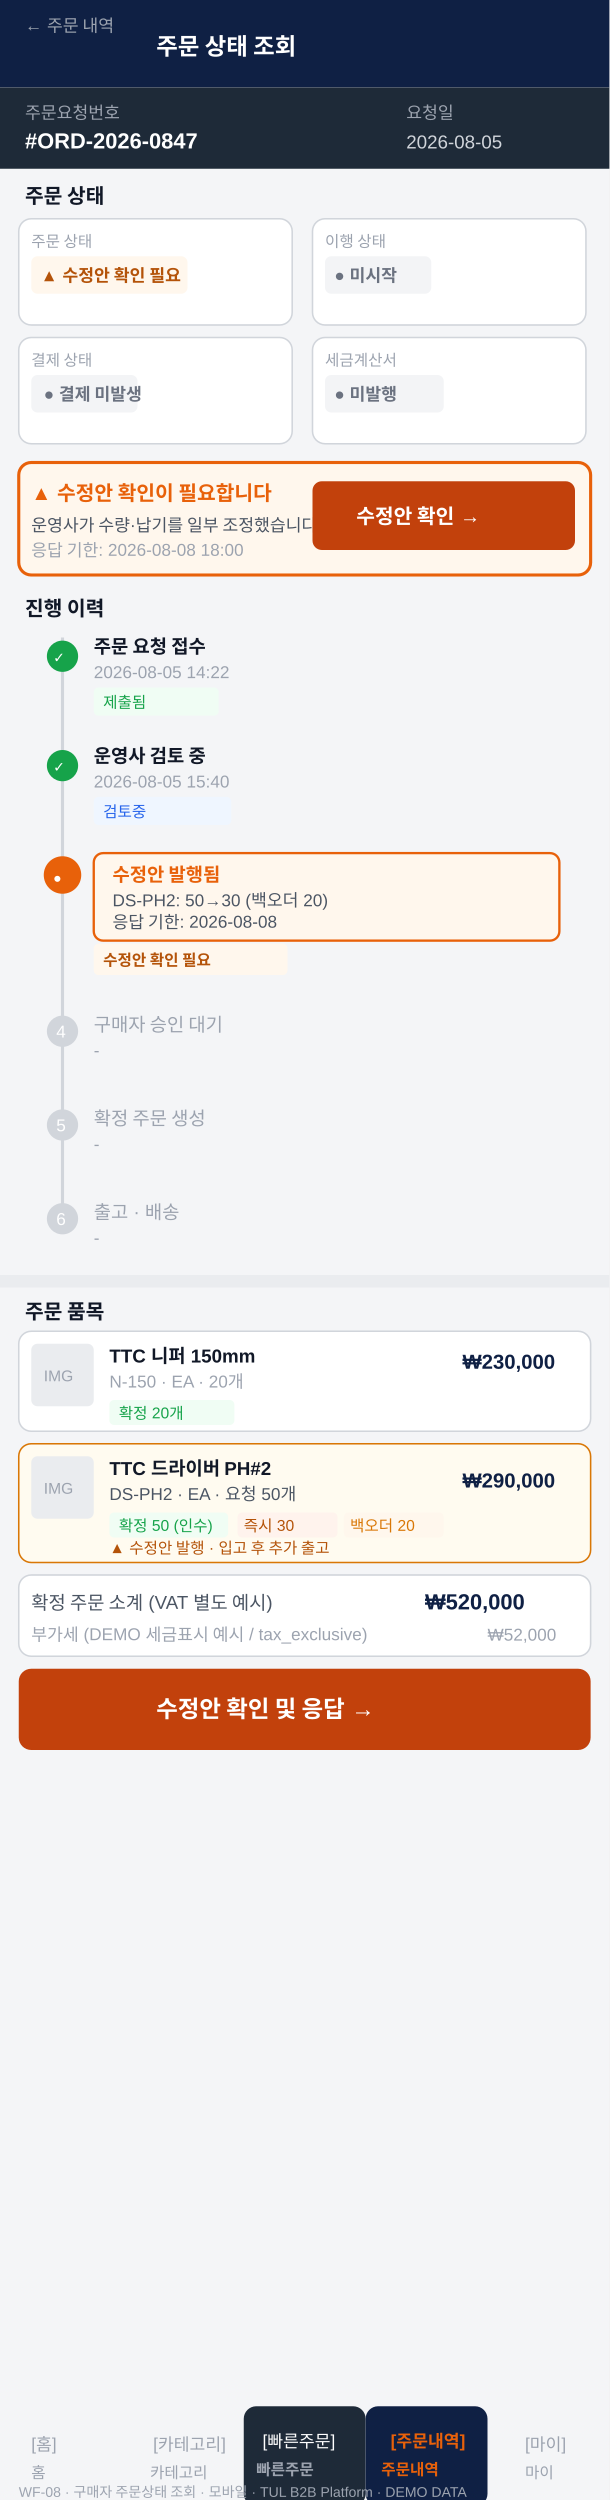
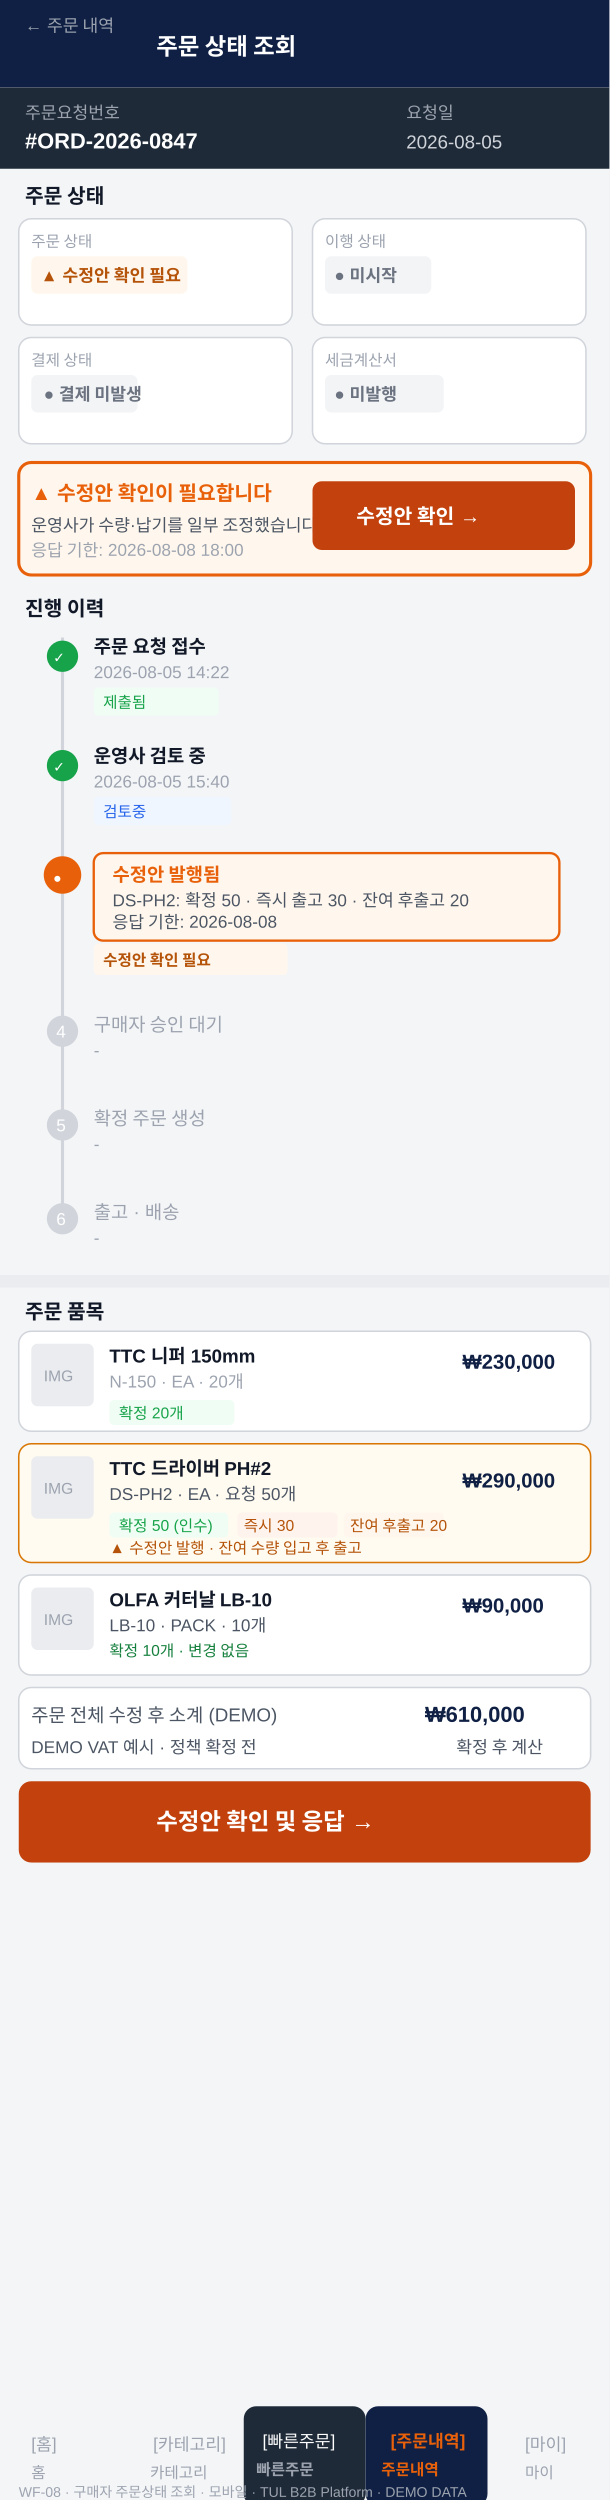
<svg xmlns="http://www.w3.org/2000/svg" width="390" height="1600" viewBox="0 0 390 1600" font-family="Arial, sans-serif">
  <rect width="390" height="1600" fill="#F4F5F7" />
  <rect x="0" y="0" width="390" height="56" fill="#0F2044" />
  <text x="16" y="20" font-size="11" fill="#9CA3AF">← 주문 내역</text>
  <text x="100" y="35" font-size="15" font-weight="600" fill="#FFFFFF">주문 상태 조회</text>
  <rect x="0" y="56" width="390" height="52" fill="#1E2A38" />
  <text x="16" y="76" font-size="11" fill="#9CA3AF">주문요청번호</text>
  <text x="16" y="95" font-size="14" font-weight="700" fill="#FFFFFF">#ORD-2026-0847</text>
  <text x="260" y="76" font-size="11" fill="#9CA3AF">요청일</text>
  <text x="260" y="95" font-size="12" fill="#D1D5DB">2026-08-05</text>
  <text x="16" y="130" font-size="13" font-weight="600" fill="#111827">주문 상태</text>
  <rect x="12" y="140" width="175" height="68" rx="8" fill="#FFFFFF" stroke="#D1D5DB" stroke-width="1" />
  <text x="20" y="158" font-size="10" fill="#9CA3AF">주문 상태</text>
  <rect x="20" y="164" width="100" height="24" rx="4" fill="#FFF7ED" />
  <text x="26" y="180" font-size="11" fill="#B45309" font-weight="700">▲ 수정안 확인 필요</text>
  <rect x="200" y="140" width="175" height="68" rx="8" fill="#FFFFFF" stroke="#D1D5DB" stroke-width="1" />
  <text x="208" y="158" font-size="10" fill="#9CA3AF">이행 상태</text>
  <rect x="208" y="164" width="68" height="24" rx="4" fill="#F3F4F6" />
  <text x="214" y="180" font-size="11" fill="#6B7280" font-weight="700">● 미시작</text>
  <rect x="12" y="216" width="175" height="68" rx="8" fill="#FFFFFF" stroke="#D1D5DB" stroke-width="1" />
  <text x="20" y="234" font-size="10" fill="#9CA3AF">결제 상태</text>
  <rect x="20" y="240" width="68" height="24" rx="4" fill="#F3F4F6" />
  <text x="28" y="256" font-size="11" fill="#6B7280" font-weight="700">● 결제 미발생</text>
  <rect x="200" y="216" width="175" height="68" rx="8" fill="#FFFFFF" stroke="#D1D5DB" stroke-width="1" />
  <text x="208" y="234" font-size="10" fill="#9CA3AF">세금계산서</text>
  <rect x="208" y="240" width="76" height="24" rx="4" fill="#F3F4F6" />
  <text x="214" y="256" font-size="11" fill="#6B7280" font-weight="700">● 미발행</text>
  <rect x="12" y="296" width="366" height="72" rx="8" fill="#FFF7ED" stroke="#E8610A" stroke-width="2" />
  <text x="20" y="320" font-size="13" font-weight="700" fill="#E8610A">▲ 수정안 확인이 필요합니다</text>
  <text x="20" y="340" font-size="11" fill="#4B5563">운영사가 수량·납기를 일부 조정했습니다.</text>
  <text x="20" y="356" font-size="11" fill="#9CA3AF">응답 기한: 2026-08-08 18:00</text>
  <rect x="200" y="308" width="168" height="44" rx="6" fill="#C2410C" />
  <text x="228" y="335" font-size="13" fill="#FFFFFF" font-weight="700">수정안 확인 →</text>
  <text x="16" y="394" font-size="13" font-weight="600" fill="#111827">진행 이력</text>
  <line x1="40" y1="408" x2="40" y2="780" stroke="#D1D5DB" stroke-width="2" />
  <circle cx="40" cy="420" r="10" fill="#16A34A" />
  <text x="34" y="424" font-size="9" fill="#FFFFFF" font-weight="700">✓</text>
  <text x="60" y="418" font-size="12" font-weight="600" fill="#111827">주문 요청 접수</text>
  <text x="60" y="434" font-size="11" fill="#9CA3AF">2026-08-05 14:22</text>
  <rect x="60" y="440" width="80" height="18" rx="3" fill="#F0FDF4" />
  <text x="66" y="453" font-size="10" fill="#16A34A">제출됨</text>
  <circle cx="40" cy="490" r="10" fill="#16A34A" />
  <text x="34" y="494" font-size="9" fill="#FFFFFF" font-weight="700">✓</text>
  <text x="60" y="488" font-size="12" font-weight="600" fill="#111827">운영사 검토 중</text>
  <text x="60" y="504" font-size="11" fill="#9CA3AF">2026-08-05 15:40</text>
  <rect x="60" y="510" width="88" height="18" rx="3" fill="#EFF6FF" />
  <text x="66" y="523" font-size="10" fill="#2563EB">검토중</text>
  <circle cx="40" cy="560" r="12" fill="#E8610A" />
  <text x="34" y="565" font-size="9" fill="#FFFFFF" font-weight="700">●</text>
  <rect x="60" y="546" width="298" height="56" rx="6" fill="#FFF7ED" stroke="#E8610A" stroke-width="1.5" />
  <text x="72" y="564" font-size="12" font-weight="700" fill="#E8610A">수정안 발행됨</text>
-   <text x="72" y="580" font-size="11" fill="#4B5563">DS-PH2: 50→30 (백오더 20)</text>
+   <text x="72" y="580" font-size="11" fill="#4B5563">DS-PH2: 확정 50 · 즉시 출고 30 · 잔여 후출고 20</text>
  <text x="72" y="594" font-size="11" fill="#4B5563">응답 기한: 2026-08-08</text>
  <rect x="60" y="604" width="124" height="20" rx="3" fill="#FFF7ED" />
  <text x="66" y="618" font-size="10" fill="#B45309" font-weight="600">수정안 확인 필요</text>
  <circle cx="40" cy="660" r="10" fill="#D1D5DB" />
  <text x="36" y="664" font-size="11" fill="#FFFFFF">4</text>
  <text x="60" y="660" font-size="12" fill="#9CA3AF">구매자 승인 대기</text>
  <text x="60" y="676" font-size="11" fill="#9CA3AF">-</text>
  <circle cx="40" cy="720" r="10" fill="#D1D5DB" />
  <text x="36" y="724" font-size="11" fill="#FFFFFF">5</text>
  <text x="60" y="720" font-size="12" fill="#9CA3AF">확정 주문 생성</text>
  <text x="60" y="736" font-size="11" fill="#9CA3AF">-</text>
  <circle cx="40" cy="780" r="10" fill="#D1D5DB" />
  <text x="36" y="784" font-size="11" fill="#FFFFFF">6</text>
  <text x="60" y="780" font-size="12" fill="#9CA3AF">출고 · 배송</text>
  <text x="60" y="796" font-size="11" fill="#9CA3AF">-</text>
  <rect x="0" y="816" width="390" height="8" fill="#EAECEF" />
  <text x="16" y="844" font-size="13" font-weight="600" fill="#111827">주문 품목</text>
  <rect x="12" y="852" width="366" height="64" rx="8" fill="#FFFFFF" stroke="#D1D5DB" stroke-width="1" />
  <rect x="20" y="860" width="40" height="40" rx="4" fill="#EAECEF" />
  <text x="28" y="884" font-size="10" fill="#9CA3AF">IMG</text>
  <text x="70" y="872" font-size="12" font-weight="600" fill="#111827">TTC 니퍼 150mm</text>
  <text x="70" y="888" font-size="11" fill="#9CA3AF">N-150 · EA · 20개</text>
  <rect x="70" y="896" width="80" height="16" rx="3" fill="#F0FDF4" />
  <text x="76" y="908" font-size="10" fill="#16A34A">확정 20개</text>
  <text x="296" y="876" font-size="13" font-weight="700" fill="#0F2044">₩230,000</text>
  <rect x="12" y="924" width="366" height="76" rx="8" fill="#FFFBF0" stroke="#D97706" stroke-width="1" />
  <rect x="20" y="932" width="40" height="40" rx="4" fill="#EAECEF" />
  <text x="28" y="956" font-size="10" fill="#9CA3AF">IMG</text>
  <text x="70" y="944" font-size="12" font-weight="600" fill="#111827">TTC 드라이버 PH#2</text>
  <text x="70" y="960" font-size="11" fill="#4B5563">DS-PH2 · EA · 요청 50개</text>
  <rect x="70" y="968" width="76" height="16" rx="3" fill="#F0FDF4" />
  <text x="76" y="980" font-size="10" fill="#16A34A">확정 50 (인수)</text>
  <rect x="152" y="968" width="64" height="16" rx="3" fill="#FFF3ED" />
  <text x="156" y="980" font-size="10" fill="#B45309">즉시 30</text>
  <rect x="220" y="968" width="64" height="16" rx="3" fill="#FFF7ED" />
-   <text x="224" y="980" font-size="10" fill="#D97706">백오더 20</text>
-   <text x="70" y="994" font-size="10" fill="#B45309">▲ 수정안 발행 · 입고 후 추가 출고</text>
+   <text x="224" y="980" font-size="10" fill="#B45309">잔여 후출고 20</text>
+   <text x="70" y="994" font-size="10" fill="#B45309">▲ 수정안 발행 · 잔여 수량 입고 후 출고</text>
  <text x="296" y="952" font-size="13" font-weight="700" fill="#0F2044">₩290,000</text>
-   <rect x="12" y="1008" width="366" height="52" rx="8" fill="#FFFFFF" stroke="#D1D5DB" stroke-width="1" />
-   <text x="20" y="1030" font-size="12" fill="#4B5563">확정 주문 소계 (VAT 별도 예시)</text>
-   <text x="272" y="1030" font-size="14" font-weight="700" fill="#0F2044">₩520,000</text>
-   <text x="20" y="1050" font-size="11" fill="#9CA3AF">부가세 (DEMO 세금표시 예시 / tax_exclusive)</text>
-   <text x="312" y="1050" font-size="11" fill="#9CA3AF">₩52,000</text>
-   <rect x="12" y="1068" width="366" height="52" rx="8" fill="#C2410C" />
-   <text x="100" y="1099" font-size="15" fill="#FFFFFF" font-weight="700">수정안 확인 및 응답 →</text>
+   <rect x="12" y="1008" width="366" height="64" rx="8" fill="#FFFFFF" stroke="#D1D5DB" stroke-width="1" />
+   <rect x="20" y="1016" width="40" height="40" rx="4" fill="#EAECEF" />
+   <text x="28" y="1040" font-size="10" fill="#9CA3AF">IMG</text>
+   <text x="70" y="1028" font-size="12" font-weight="600" fill="#111827">OLFA 커터날 LB-10</text>
+   <text x="70" y="1044" font-size="11" fill="#4B5563">LB-10 · PACK · 10개</text>
+   <text x="70" y="1060" font-size="10" fill="#15803D">확정 10개 · 변경 없음</text>
+   <text x="296" y="1032" font-size="13" font-weight="700" fill="#0F2044">₩90,000</text>
+   <rect x="12" y="1080" width="366" height="52" rx="8" fill="#FFFFFF" stroke="#D1D5DB" stroke-width="1" />
+   <text x="20" y="1102" font-size="12" fill="#4B5563">주문 전체 수정 후 소계 (DEMO)</text>
+   <text x="272" y="1102" font-size="14" font-weight="700" fill="#0F2044">₩610,000</text>
+   <text x="20" y="1122" font-size="11" fill="#4B5563">DEMO VAT 예시 · 정책 확정 전</text>
+   <text x="292" y="1122" font-size="11" fill="#4B5563">확정 후 계산</text>
+   <rect x="12" y="1140" width="366" height="52" rx="8" fill="#C2410C" />
+   <text x="100" y="1171" font-size="15" fill="#FFFFFF" font-weight="700">수정안 확인 및 응답 →</text>
  <text x="20" y="1568" font-size="11" fill="#9CA3AF">[홈]</text>
  <text x="20" y="1586" font-size="10" fill="#9CA3AF">홈</text>
  <text x="98" y="1568" font-size="11" fill="#9CA3AF">[카테고리]</text>
  <text x="96" y="1586" font-size="10" fill="#9CA3AF">카테고리</text>
  <rect x="156" y="1540" width="78" height="64" rx="8" fill="#1E2A38" />
  <text x="168" y="1566" font-size="11" fill="#FFFFFF">[빠른주문]</text>
  <text x="164" y="1584" font-size="10" fill="#9CA3AF" font-weight="600">빠른주문</text>
  <rect x="234" y="1540" width="78" height="64" rx="8" fill="#0F2044" />
  <text x="250" y="1566" font-size="11" fill="#E8610A" font-weight="700">[주문내역]</text>
  <text x="244" y="1584" font-size="10" fill="#E8610A" font-weight="700">주문내역</text>
  <text x="336" y="1568" font-size="11" fill="#9CA3AF">[마이]</text>
  <text x="336" y="1586" font-size="10" fill="#9CA3AF">마이</text>
  <text x="12" y="1598" font-size="9" fill="#9CA3AF">WF-08 · 구매자 주문상태 조회 · 모바일 · TUL B2B Platform · DEMO DATA</text>
</svg>
